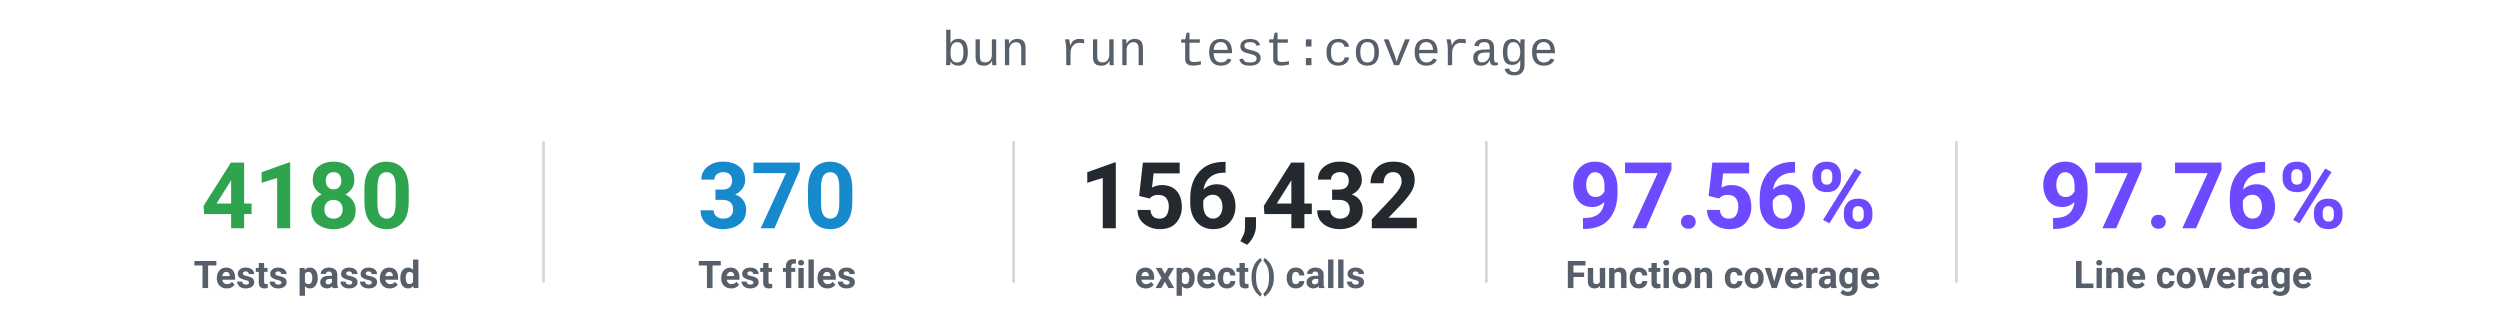
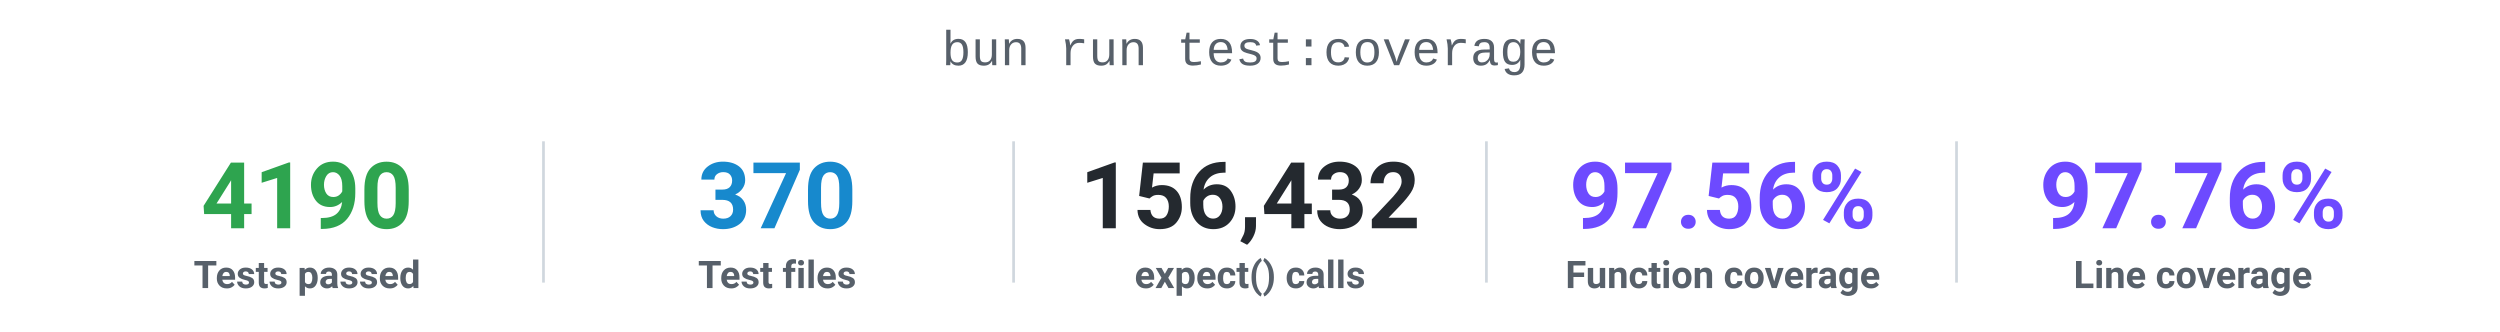
- <svg xmlns="http://www.w3.org/2000/svg" viewBox="0 0 920 122" width="920" height="122" role="img" aria-label="bun run test:coverage — 4180 tests passed, 370 test files, 156,432 expect() calls, 97.56% function coverage, 97.76% line coverage">
+ <svg xmlns="http://www.w3.org/2000/svg" viewBox="0 0 920 122" width="920" height="122" role="img" aria-label="bun run test:coverage — 4190 tests passed, 370 test files, 156,432 expect() calls, 97.56% function coverage, 97.76% line coverage">
  <style>
    .cmd { font-family: ui-monospace, SFMono-Regular, 'SF Mono', Menlo, Consolas, 'Liberation Mono', monospace; font-weight: 500; font-size: 18px; }
    .val { font-family: system-ui, -apple-system, BlinkMacSystemFont, 'Segoe UI', Roboto, sans-serif; font-weight: 700; font-size: 34px; }
    .lbl { font-family: system-ui, -apple-system, BlinkMacSystemFont, 'Segoe UI', Roboto, sans-serif; font-weight: 600; font-size: 14px; }
  </style>
  <text x="460" y="24" text-anchor="middle" class="cmd" fill="#57606a">bun run test:coverage</text>
  <line x1="200" y1="52" x2="200" y2="104" stroke="#d0d7de" stroke-width="1" />
  <line x1="373" y1="52" x2="373" y2="104" stroke="#d0d7de" stroke-width="1" />
  <line x1="547" y1="52" x2="547" y2="104" stroke="#d0d7de" stroke-width="1" />
  <line x1="720" y1="52" x2="720" y2="104" stroke="#d0d7de" stroke-width="1" />
-   <text x="113" y="84" text-anchor="middle" class="val" fill="#2ea44f">4180</text>
+   <text x="113" y="84" text-anchor="middle" class="val" fill="#2ea44f">4190</text>
  <text x="113" y="106" text-anchor="middle" class="lbl" fill="#57606a">Tests passed</text>
  <text x="286" y="84" text-anchor="middle" class="val" fill="#1789cd">370</text>
  <text x="286" y="106" text-anchor="middle" class="lbl" fill="#57606a">Test files</text>
  <text x="460" y="84" text-anchor="middle" class="val" fill="#24292f">156,432</text>
  <text x="460" y="106" text-anchor="middle" class="lbl" fill="#57606a">expect() calls</text>
  <text x="634" y="84" text-anchor="middle" class="val" fill="#6d4aff">97.56%</text>
  <text x="634" y="106" text-anchor="middle" class="lbl" fill="#57606a">Function coverage</text>
  <text x="807" y="84" text-anchor="middle" class="val" fill="#6d4aff">97.76%</text>
  <text x="807" y="106" text-anchor="middle" class="lbl" fill="#57606a">Line coverage</text>
</svg>
